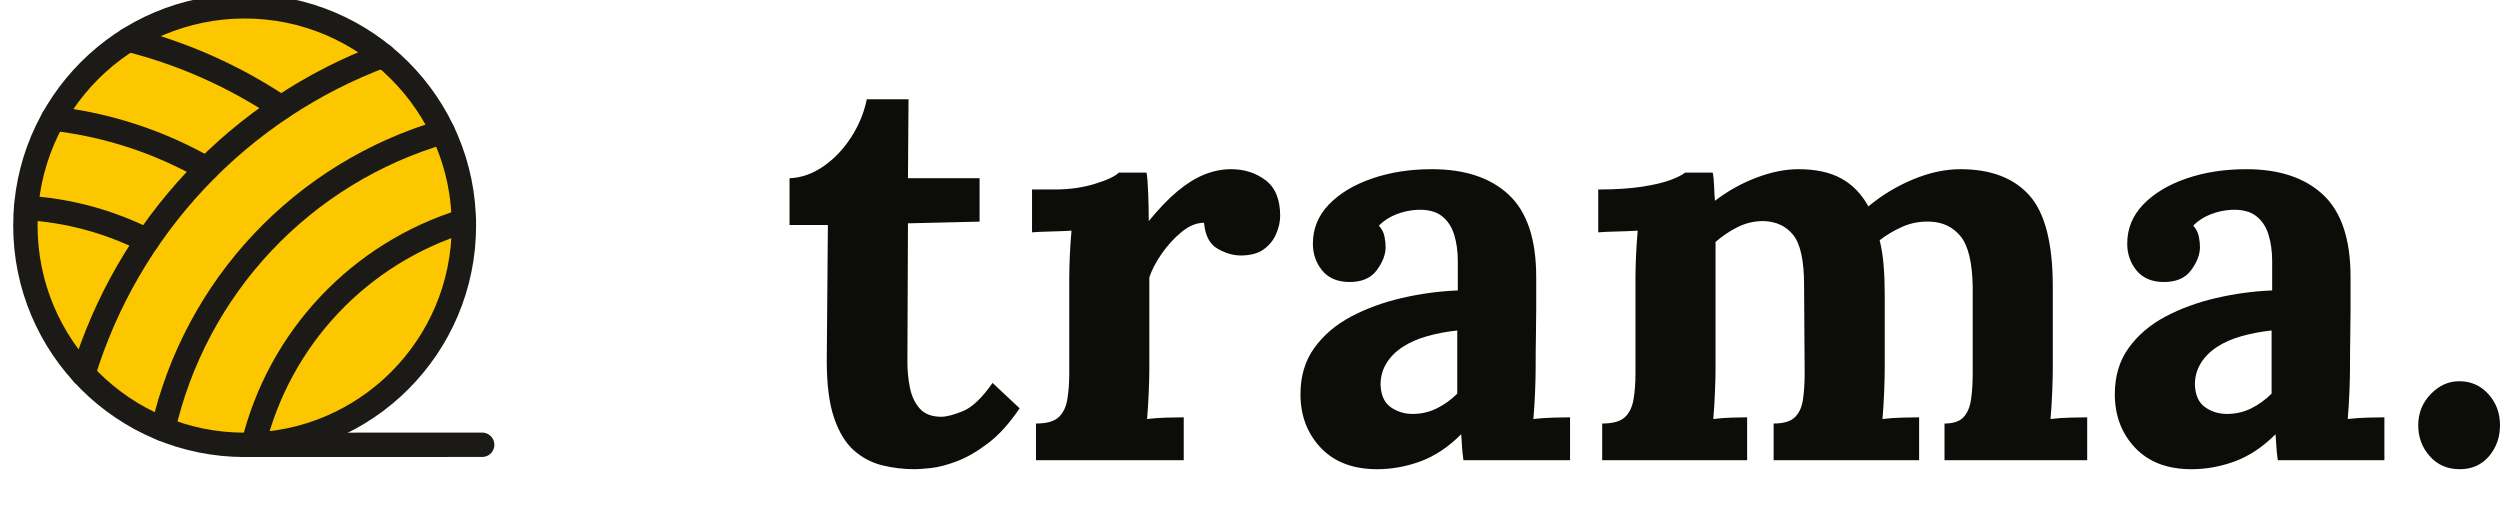
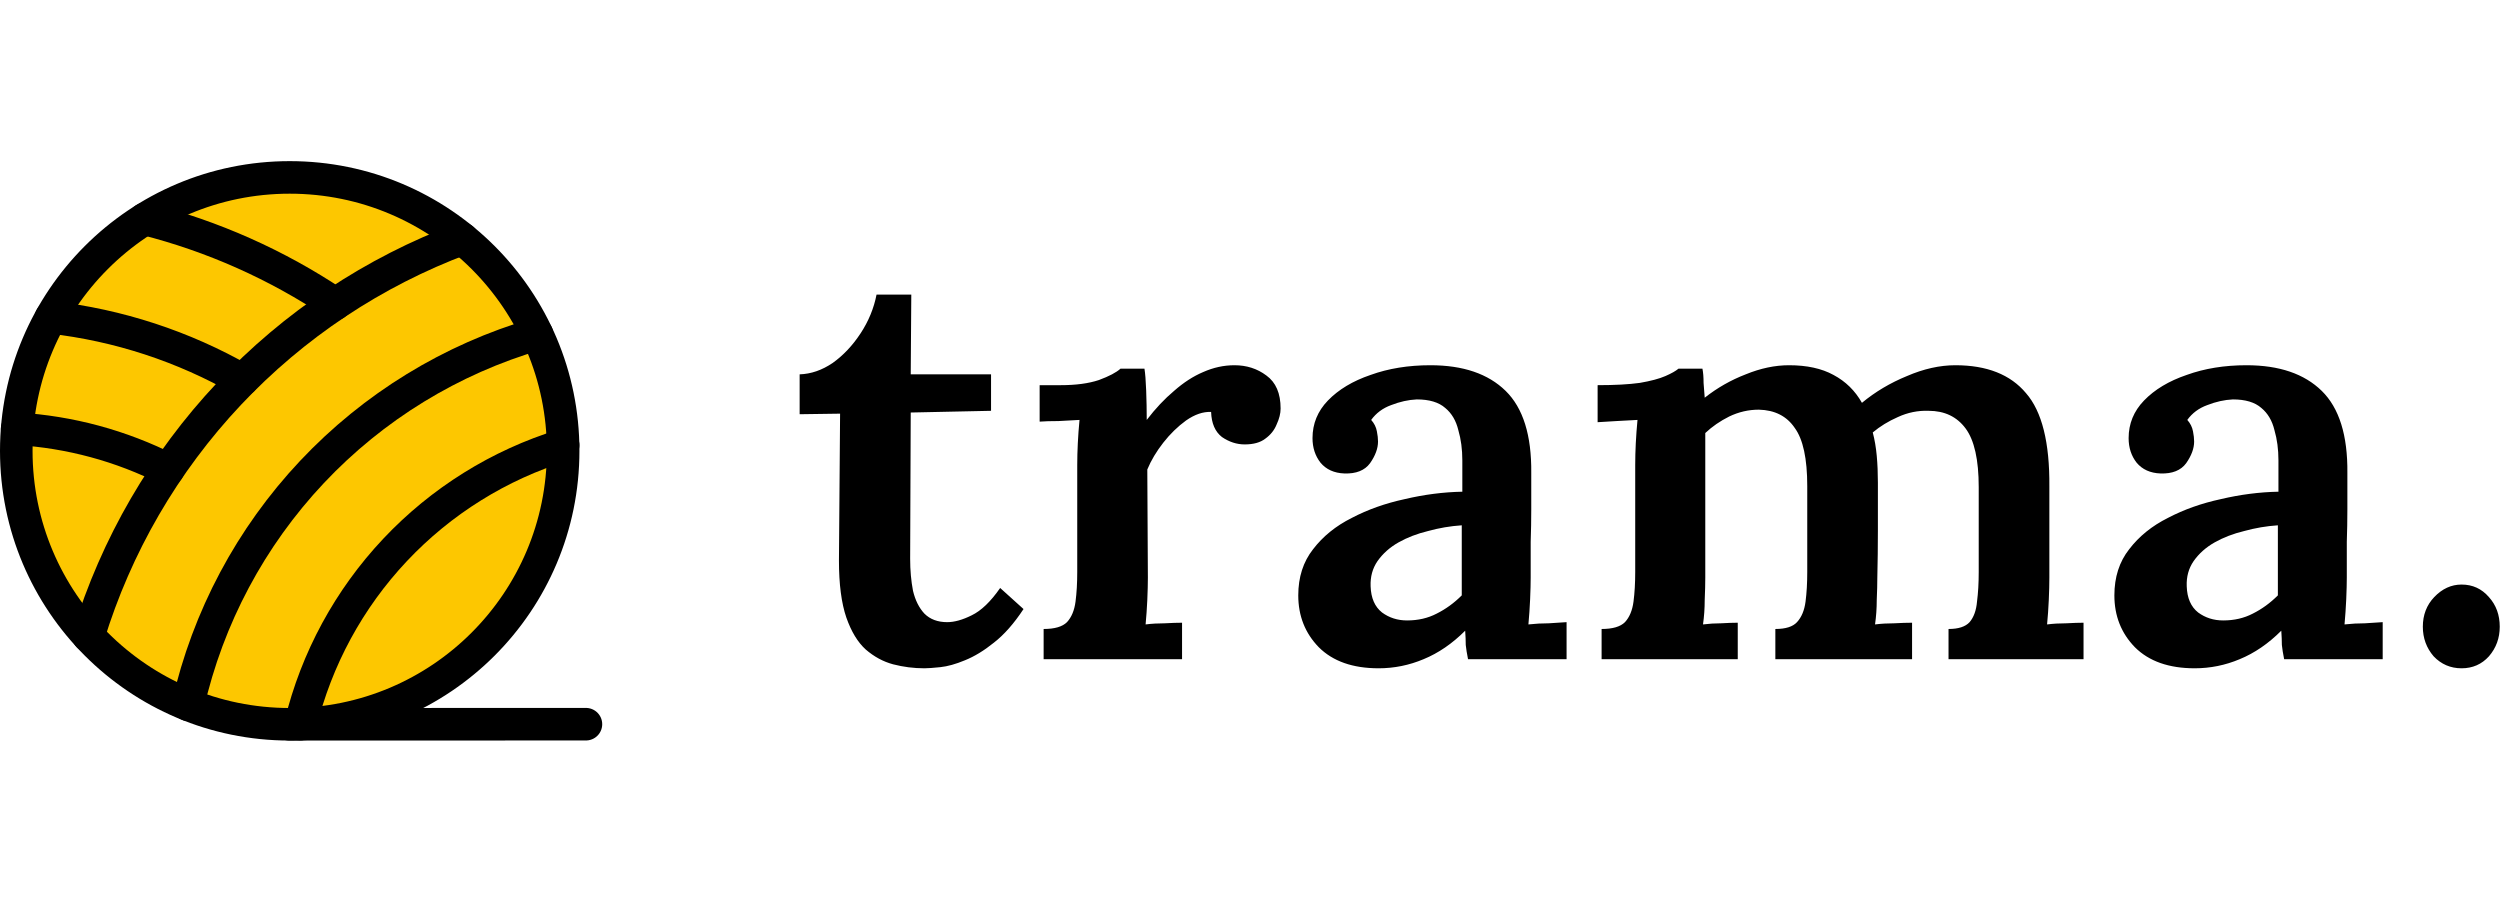
- <svg xmlns="http://www.w3.org/2000/svg" viewBox="0 0 4433 900" fill="none" role="img" aria-label="Trama">
-   <g transform="translate(0 -50) scale(0.9)">
-     <path d="M482 932L950 931.865" stroke="#1b1a17" stroke-width="48" stroke-linecap="round" stroke-linejoin="round" />
-     <path d="M482 932C720.587 932 914 738.587 914 500C914 261.413 720.587 68 482 68C243.413 68 50 261.413 50 500C50 738.587 243.413 932 482 932Z" fill="#FDC700" />
-     <path d="M482 932C720.587 932 914 738.587 914 500C914 261.413 720.587 68 482 68C243.413 68 50 261.413 50 500C50 738.587 243.413 932 482 932Z" stroke="#1b1a17" stroke-width="48" stroke-linecap="round" stroke-linejoin="round" />
-     <path d="M321.351 901.13C352.711 763.241 420.356 636.24 517.285 533.275C614.213 430.31 736.9 355.124 872.646 315.5" fill="#FDC700" />
-     <path d="M321.351 901.13C352.711 763.241 420.356 636.24 517.285 533.275C614.213 430.31 736.9 355.124 872.646 315.5" stroke="#1b1a17" stroke-width="48" stroke-linecap="round" stroke-linejoin="round" />
-     <path d="M164.03 792.5C207.754 649.598 283.763 518.669 386.178 409.84C488.594 301.011 614.67 217.198 754.655 164.885" fill="#FDC700" />
-     <path d="M164.03 792.5C207.754 649.598 283.763 518.669 386.178 409.84C488.594 301.011 614.67 217.198 754.655 164.885" stroke="#1b1a17" stroke-width="48" stroke-linecap="round" stroke-linejoin="round" />
-     <path d="M499.101 931.685C524.242 828.621 575.685 733.84 648.406 656.6C721.126 579.36 812.637 522.302 914.001 491" fill="#FDC700" />
-     <path d="M499.101 931.685C524.242 828.621 575.685 733.84 648.406 656.6C721.126 579.36 812.637 522.302 914.001 491" stroke="#1b1a17" stroke-width="48" stroke-linecap="round" stroke-linejoin="round" />
-     <path d="M51.395 465.125C134.472 470.065 215.649 492.014 289.895 529.61" stroke="#1b1a17" stroke-width="48" stroke-linecap="round" stroke-linejoin="round" />
-     <path d="M104.854 289.176C211.294 301.273 314.147 334.96 407.119 388.176" stroke="#1b1a17" stroke-width="48" stroke-linecap="round" stroke-linejoin="round" />
-     <path d="M253.04 133.61C360.287 160.76 462.082 206.102 554 267.665" stroke="#1b1a17" stroke-width="48" stroke-linecap="round" stroke-linejoin="round" />
-   </g>
-   <path transform="translate(1383 816) scale(1 -1)" fill="#0C0C09" d="M239.0 -16.0Q209.0 -16.0 181.0 -9.0Q153.0 -2.0 131.0 17.5Q109.0 37.0 96.0 75.0Q83.0 113.0 83.0 176.0L85.0 417.0H17.0V500.0Q48.0 501.0 77.0 521.0Q106.0 541.0 126.5 573.0Q147.0 605.0 154.0 640.0H228.0L227.0 500.0H354.0V423.0L227.0 420.0L226.0 174.0Q226.0 151.0 230.5 128.5Q235.0 106.0 248.0 91.5Q261.0 77.0 286.0 77.0Q300.0 77.0 324.5 87.0Q349.0 97.0 377.0 137.0L425.0 92.0Q398.0 52.0 369.0 30.0Q340.0 8.0 313.5 -2.0Q287.0 -12.0 267.0 -14.0Q247.0 -16.0 239.0 -16.0Z M454.0 65.0Q482.0 65.0 494.0 76.0Q506.0 87.0 509.5 107.5Q513.0 128.0 513.0 154.0V322.0Q513.0 340.0 514.0 362.5Q515.0 385.0 517.0 407.0Q501.0 406.0 479.5 405.5Q458.0 405.0 447.0 404.0V480.0H487.0Q526.0 480.0 558.5 490.0Q591.0 500.0 601.0 510.0H650.0Q652.0 500.0 653.0 472.5Q654.0 445.0 654.0 424.0Q681.0 457.0 705.0 477.0Q729.0 497.0 752.5 506.5Q776.0 516.0 800.0 516.0Q835.0 516.0 861.0 496.5Q887.0 477.0 887.0 433.0Q887.0 418.0 880.0 401.5Q873.0 385.0 858.0 374.0Q843.0 363.0 817.0 363.0Q797.0 363.0 776.0 375.0Q755.0 387.0 752.0 421.0Q732.0 421.0 712.0 404.5Q692.0 388.0 676.5 365.5Q661.0 343.0 655.0 324.0V161.0Q655.0 147.0 654.0 121.5Q653.0 96.0 651.0 73.0Q667.0 75.0 686.5 75.5Q706.0 76.0 716.0 76.0V0.0H454.0Z M1212.0 0.0Q1210.0 14.0 1209.5 23.5Q1209.0 33.0 1208.0 46.0Q1174.0 12.0 1136.0 -2.0Q1098.0 -16.0 1059.0 -16.0Q995.0 -16.0 959.0 22.0Q923.0 60.0 923.0 117.0Q923.0 165.0 947.5 199.0Q972.0 233.0 1012.5 254.5Q1053.0 276.0 1102.5 287.5Q1152.0 299.0 1202.0 301.0V353.0Q1202.0 379.0 1195.5 400.0Q1189.0 421.0 1173.5 433.0Q1158.0 445.0 1130.0 444.0Q1111.0 443.0 1093.0 436.0Q1075.0 429.0 1062.0 416.0Q1070.0 407.0 1072.0 396.5Q1074.0 386.0 1074.0 378.0Q1074.0 358.0 1058.0 336.5Q1042.0 315.0 1007.0 316.0Q977.0 317.0 961.0 337.0Q945.0 357.0 945.0 384.0Q945.0 424.0 973.5 453.5Q1002.0 483.0 1050.0 499.5Q1098.0 516.0 1156.0 516.0Q1244.0 516.0 1292.5 470.5Q1341.0 425.0 1341.0 325.0Q1341.0 291.0 1341.0 267.0Q1341.0 243.0 1340.5 219.0Q1340.0 195.0 1340.0 161.0Q1340.0 147.0 1339.0 121.5Q1338.0 96.0 1336.0 73.0Q1353.0 75.0 1372.0 75.5Q1391.0 76.0 1401.0 76.0V0.0ZM1201.0 230.0Q1173.0 227.0 1148.0 220.0Q1123.0 213.0 1104.5 201.0Q1086.0 189.0 1075.5 172.0Q1065.0 155.0 1065.0 134.0Q1066.0 106.0 1083.0 94.0Q1100.0 82.0 1122.0 82.0Q1145.0 82.0 1165.0 92.0Q1185.0 102.0 1201.0 118.0Q1201.0 128.0 1201.0 137.5Q1201.0 147.0 1201.0 157.0Q1201.0 175.0 1201.0 193.5Q1201.0 212.0 1201.0 230.0Z M1458.0 0.0V65.0Q1486.0 65.0 1498.0 76.0Q1510.0 87.0 1513.5 107.5Q1517.0 128.0 1517.0 154.0V322.0Q1517.0 340.0 1518.0 362.5Q1519.0 385.0 1521.0 407.0Q1505.0 406.0 1483.5 405.5Q1462.0 405.0 1451.0 404.0V480.0Q1497.0 480.0 1529.0 485.0Q1561.0 490.0 1579.5 497.0Q1598.0 504.0 1605.0 510.0H1654.0Q1656.0 500.0 1656.5 485.0Q1657.0 470.0 1658.0 460.0Q1692.0 486.0 1731.5 501.0Q1771.0 516.0 1806.0 516.0Q1852.0 516.0 1882.0 499.5Q1912.0 483.0 1930.0 450.0Q1966.0 480.0 2009.5 498.0Q2053.0 516.0 2093.0 516.0Q2174.0 516.0 2215.5 469.5Q2257.0 423.0 2257.0 308.0V161.0Q2257.0 147.0 2256.0 121.5Q2255.0 96.0 2253.0 73.0Q2269.0 75.0 2288.5 75.5Q2308.0 76.0 2318.0 76.0V0.0H2065.0V65.0Q2088.0 65.0 2098.5 76.0Q2109.0 87.0 2112.0 107.5Q2115.0 128.0 2115.0 154.0V307.0Q2114.0 372.0 2093.5 397.0Q2073.0 422.0 2039.0 423.0Q2013.0 424.0 1990.5 414.0Q1968.0 404.0 1950.0 390.0Q1955.0 370.0 1957.0 346.0Q1959.0 322.0 1959.0 295.0Q1959.0 261.0 1959.0 228.0Q1959.0 195.0 1959.0 161.0Q1959.0 147.0 1958.0 121.5Q1957.0 96.0 1955.0 73.0Q1971.0 75.0 1990.0 75.5Q2009.0 76.0 2020.0 76.0V0.0H1762.0V65.0Q1788.0 65.0 1799.5 76.0Q1811.0 87.0 1814.0 107.5Q1817.0 128.0 1817.0 154.0L1816.0 310.0Q1816.0 375.0 1797.0 399.0Q1778.0 423.0 1744.0 424.0Q1719.0 424.0 1697.5 413.0Q1676.0 402.0 1659.0 387.0Q1659.0 374.0 1659.0 362.0Q1659.0 350.0 1659.0 337.0V161.0Q1659.0 147.0 1658.0 121.5Q1657.0 96.0 1655.0 73.0Q1671.0 75.0 1688.0 75.5Q1705.0 76.0 1715.0 76.0V0.0Z M2656.0 0.0Q2654.0 14.0 2653.5 23.5Q2653.0 33.0 2652.0 46.0Q2618.0 12.0 2580.0 -2.0Q2542.0 -16.0 2503.0 -16.0Q2439.0 -16.0 2403.0 22.0Q2367.0 60.0 2367.0 117.0Q2367.0 165.0 2391.5 199.0Q2416.0 233.0 2456.5 254.5Q2497.0 276.0 2546.5 287.5Q2596.0 299.0 2646.0 301.0V353.0Q2646.0 379.0 2639.5 400.0Q2633.0 421.0 2617.5 433.0Q2602.0 445.0 2574.0 444.0Q2555.0 443.0 2537.0 436.0Q2519.0 429.0 2506.0 416.0Q2514.0 407.0 2516.0 396.5Q2518.0 386.0 2518.0 378.0Q2518.0 358.0 2502.0 336.5Q2486.0 315.0 2451.0 316.0Q2421.0 317.0 2405.0 337.0Q2389.0 357.0 2389.0 384.0Q2389.0 424.0 2417.5 453.5Q2446.0 483.0 2494.0 499.5Q2542.0 516.0 2600.0 516.0Q2688.0 516.0 2736.5 470.5Q2785.0 425.0 2785.0 325.0Q2785.0 291.0 2785.0 267.0Q2785.0 243.0 2784.5 219.0Q2784.0 195.0 2784.0 161.0Q2784.0 147.0 2783.0 121.5Q2782.0 96.0 2780.0 73.0Q2797.0 75.0 2816.0 75.5Q2835.0 76.0 2845.0 76.0V0.0ZM2645.0 230.0Q2617.0 227.0 2592.0 220.0Q2567.0 213.0 2548.5 201.0Q2530.0 189.0 2519.5 172.0Q2509.0 155.0 2509.0 134.0Q2510.0 106.0 2527.0 94.0Q2544.0 82.0 2566.0 82.0Q2589.0 82.0 2609.0 92.0Q2629.0 102.0 2645.0 118.0Q2645.0 128.0 2645.0 137.5Q2645.0 147.0 2645.0 157.0Q2645.0 175.0 2645.0 193.5Q2645.0 212.0 2645.0 230.0Z M2978.5 -16.0Q2946.0 -16.0 2925.5 7.0Q2905.0 30.0 2905.0 62.0Q2905.0 94.0 2927.0 117.0Q2949.0 140.0 2977.7 140.0Q3008.9 140.0 3029.4 117.2Q3050.0 94.4 3050.0 62.0Q3050.0 30.0 3030.5 7.0Q3011.0 -16.0 2978.5 -16.0Z" />
+ <svg xmlns="http://www.w3.org/2000/svg" width="3072" height="1108" viewBox="130 -53.8 3072 1107.6" fill="none" role="img" aria-label="Trama">
+   <path d="M486 836L850 835.895" stroke="black" stroke-width="40" stroke-linecap="round" stroke-linejoin="round" />
+   <path d="M486 836C671.568 836 822 685.568 822 500C822 314.432 671.568 164 486 164C300.432 164 150 314.432 150 500C150 685.568 300.432 836 486 836Z" fill="#FDC700" stroke="black" stroke-width="40" stroke-linecap="round" stroke-linejoin="round" />
+   <path d="M361.05 811.99C385.441 704.743 438.055 605.964 513.443 525.88C588.832 445.797 684.256 387.319 789.835 356.5" fill="#FDC700" />
+   <path d="M361.05 811.99C385.441 704.743 438.055 605.964 513.443 525.88C588.832 445.797 684.256 387.319 789.835 356.5" stroke="black" stroke-width="40" stroke-linecap="round" stroke-linejoin="round" />
+   <path d="M238.69 727.5C272.698 616.355 331.816 514.521 411.472 429.876C491.129 345.231 589.188 280.044 698.065 239.355" fill="#FDC700" />
+   <path d="M238.69 727.5C272.698 616.355 331.816 514.521 411.472 429.876C491.129 345.231 589.188 280.044 698.065 239.355" stroke="black" stroke-width="40" stroke-linecap="round" stroke-linejoin="round" />
+   <path d="M499.3 835.755C518.855 755.594 558.866 681.875 615.427 621.8C671.987 561.724 743.162 517.346 822 493" fill="#FDC700" />
+   <path d="M499.3 835.755C518.855 755.594 558.866 681.875 615.427 621.8C671.987 561.724 743.162 517.346 822 493" stroke="black" stroke-width="40" stroke-linecap="round" stroke-linejoin="round" />
+   <path d="M151.085 472.875C215.7 476.718 278.838 493.788 336.585 523.03L151.085 472.875Z" fill="#FDC700" />
+   <path d="M151.085 472.875C215.7 476.718 278.838 493.788 336.585 523.03" stroke="black" stroke-width="40" stroke-linecap="round" stroke-linejoin="round" />
+   <path d="M192.665 336.025C275.451 345.435 355.447 371.636 427.76 413.025L192.665 336.025Z" fill="#FDC700" />
+   <path d="M192.665 336.025C275.451 345.435 355.447 371.636 427.76 413.025" stroke="black" stroke-width="40" stroke-linecap="round" stroke-linejoin="round" />
+   <path d="M307.92 215.03C391.334 236.147 470.508 271.413 542 319.295L307.92 215.03Z" fill="#FDC700" />
+   <path d="M307.92 215.03C391.334 236.147 470.508 271.413 542 319.295" stroke="black" stroke-width="40" stroke-linecap="round" stroke-linejoin="round" />
+   <path d="M1265.9 767.2C1252.83 767.2 1240 765.567 1227.4 762.3C1215.27 759.033 1204.07 752.967 1193.8 744.1C1184 735.233 1176.07 722.167 1170 704.9C1163.93 687.167 1160.9 663.833 1160.9 634.9L1162.3 454.3L1112.6 455V406C1126.6 405.533 1140.13 400.867 1153.2 392C1166.27 382.667 1177.7 370.533 1187.5 355.6C1197.3 340.667 1203.83 324.8 1207.1 308H1249.8L1249.1 406H1347.8V450.8L1249.1 452.9L1248.4 632.8C1248.4 646.8 1249.57 659.867 1251.9 672C1254.7 683.667 1259.37 693 1265.9 700C1272.9 707 1282.23 710.5 1293.9 710.5C1302.77 710.5 1312.8 707.7 1324 702.1C1335.67 696.5 1347.33 685.3 1359 668.5L1387.7 694.4C1376.03 712.133 1363.9 725.9 1351.3 735.7C1339.17 745.5 1327.27 752.733 1315.6 757.4C1304.4 762.067 1294.37 764.867 1285.5 765.8C1276.63 766.733 1270.1 767.2 1265.9 767.2ZM1412.41 718.9C1425.94 718.9 1435.51 716.1 1441.11 710.5C1446.71 704.433 1450.21 696.033 1451.61 685.3C1453.01 674.567 1453.71 662.433 1453.71 648.9V517.3C1453.71 508.9 1453.94 500.033 1454.41 490.7C1454.87 481.367 1455.57 471.8 1456.51 462C1448.57 462.467 1439.94 462.933 1430.61 463.4C1421.27 463.4 1413.57 463.633 1407.51 464.1V419.3H1433.41C1452.07 419.3 1467.71 417.2 1480.31 413C1492.91 408.333 1501.77 403.667 1506.91 399H1536.31C1537.24 404.6 1537.94 413.467 1538.41 425.6C1538.87 437.733 1539.11 449.867 1539.11 462C1549.84 448 1561.04 436.1 1572.71 426.3C1584.37 416.033 1596.27 408.333 1608.41 403.2C1621.01 397.6 1633.84 394.8 1646.91 394.8C1661.84 394.8 1674.91 399 1686.11 407.4C1697.77 415.8 1703.61 429.333 1703.61 448C1703.61 454.067 1701.97 460.6 1698.71 467.6C1695.91 474.6 1691.24 480.433 1684.71 485.1C1678.64 489.767 1670.24 492.1 1659.51 492.1C1649.71 492.1 1640.37 489.067 1631.51 483C1623.11 476.467 1618.67 466.2 1618.21 452.2C1608.41 451.733 1598.14 455.233 1587.41 462.7C1577.14 470.167 1567.81 479.267 1559.41 490C1551.01 500.733 1544.47 511.7 1539.81 522.9L1540.51 655.9C1540.51 663.367 1540.27 672.467 1539.81 683.2C1539.34 693.467 1538.64 703.5 1537.71 713.3C1545.17 712.367 1553.11 711.9 1561.51 711.9C1569.91 711.433 1576.91 711.2 1582.51 711.2V756H1412.41V718.9ZM1933.91 756C1932.51 749 1931.58 743.167 1931.11 738.5C1931.11 733.367 1930.88 727.533 1930.41 721C1914.55 736.867 1897.51 748.533 1879.31 756C1861.58 763.467 1843.15 767.2 1824.01 767.2C1792.28 767.2 1767.78 758.567 1750.51 741.3C1733.71 724.033 1725.31 702.8 1725.31 677.6C1725.31 655.2 1731.38 636.3 1743.51 620.9C1755.65 605.033 1771.51 592.2 1791.11 582.4C1810.71 572.133 1832.41 564.433 1856.21 559.3C1880.01 553.7 1903.58 550.667 1926.91 550.2V511.7C1926.91 498.167 1925.28 485.8 1922.01 474.6C1919.21 462.933 1913.85 453.833 1905.91 447.3C1897.98 440.3 1886.31 436.8 1870.91 436.8C1860.65 437.267 1850.15 439.6 1839.41 443.8C1829.15 447.533 1820.98 453.6 1814.91 462C1818.65 466.2 1820.98 470.867 1821.91 476C1822.85 480.667 1823.31 484.867 1823.31 488.6C1823.31 497 1820.05 505.867 1813.51 515.2C1806.98 524.067 1796.48 528.267 1782.01 527.8C1769.41 527.333 1759.61 522.9 1752.61 514.5C1746.08 506.1 1742.81 496.067 1742.81 484.4C1742.81 466.667 1749.11 451.267 1761.71 438.2C1774.78 424.667 1792.28 414.167 1814.21 406.7C1836.15 398.767 1860.65 394.8 1887.71 394.8C1927.85 394.8 1958.65 405.3 1980.11 426.3C2001.58 447.3 2012.08 480.9 2011.61 527.1C2011.61 543.433 2011.61 558.367 2011.61 571.9C2011.61 584.967 2011.38 598.267 2010.91 611.8C2010.91 624.867 2010.91 639.567 2010.91 655.9C2010.91 662.9 2010.68 671.767 2010.21 682.5C2009.75 692.767 2009.05 703.033 2008.11 713.3C2016.51 712.367 2024.91 711.9 2033.31 711.9C2042.18 711.433 2049.41 710.967 2055.01 710.5V756H1933.91ZM1926.21 591.5C1912.21 592.433 1898.45 594.767 1884.91 598.5C1871.38 601.767 1859.25 606.433 1848.51 612.5C1837.78 618.567 1829.15 626.267 1822.61 635.6C1816.55 644.467 1813.75 654.733 1814.21 666.4C1814.68 680.867 1819.35 691.6 1828.21 698.6C1837.08 705.133 1847.35 708.4 1859.01 708.4C1872.55 708.4 1884.68 705.6 1895.41 700C1906.61 694.4 1916.88 686.933 1926.21 677.6C1926.21 672.933 1926.21 668.033 1926.21 662.9C1926.21 657.767 1926.21 652.633 1926.21 647.5C1926.21 640.967 1926.21 632.8 1926.21 623C1926.21 613.2 1926.21 602.7 1926.21 591.5ZM2098.05 756V718.9C2111.59 718.9 2121.15 716.1 2126.75 710.5C2132.35 704.433 2135.85 696.033 2137.25 685.3C2138.65 674.567 2139.35 662.433 2139.35 648.9V517.3C2139.35 508.9 2139.59 500.033 2140.05 490.7C2140.52 481.367 2141.22 471.8 2142.15 462C2134.22 462.467 2125.59 462.933 2116.25 463.4C2106.92 463.867 2099.22 464.333 2093.15 464.8V419.3C2114.15 419.3 2131.42 418.367 2144.95 416.5C2158.49 414.167 2168.99 411.367 2176.45 408.1C2183.92 404.833 2189.29 401.8 2192.55 399H2221.95C2222.89 403.667 2223.35 409.5 2223.35 416.5C2223.82 423.033 2224.29 429.1 2224.75 434.7C2240.15 422.567 2256.95 413 2275.15 406C2293.35 398.533 2311.09 394.8 2328.35 394.8C2350.29 394.8 2368.49 398.767 2382.95 406.7C2397.89 414.633 2409.55 426.067 2417.95 441C2434.29 427.467 2452.72 416.5 2473.25 408.1C2493.79 399.233 2513.62 394.8 2532.75 394.8C2571.49 394.8 2600.42 406.233 2619.55 429.1C2639.15 451.5 2648.72 489.767 2648.25 543.9V655.9C2648.25 663.367 2648.02 672.467 2647.55 683.2C2647.09 693.467 2646.39 703.5 2645.45 713.3C2652.92 712.367 2660.85 711.9 2669.25 711.9C2677.65 711.433 2684.65 711.2 2690.25 711.2V756H2524.35V718.9C2536.49 718.9 2545.12 716.1 2550.25 710.5C2555.39 704.433 2558.42 696.033 2559.35 685.3C2560.75 674.567 2561.45 662.433 2561.45 648.9V544.6C2561.45 511 2556.09 486.967 2545.35 472.5C2534.62 458.033 2519.45 450.8 2499.85 450.8C2486.79 450.333 2474.19 452.9 2462.05 458.5C2450.39 463.633 2440.12 469.933 2431.25 477.4C2433.59 486.267 2435.22 495.833 2436.15 506.1C2437.09 516.367 2437.55 527.333 2437.55 539C2437.55 558.6 2437.55 578.2 2437.55 597.8C2437.55 616.933 2437.32 636.3 2436.85 655.9C2436.85 663.367 2436.62 672.467 2436.15 683.2C2436.15 693.467 2435.45 703.5 2434.05 713.3C2441.52 712.367 2449.45 711.9 2457.85 711.9C2466.25 711.433 2473.49 711.2 2479.55 711.2V756H2311.55V718.9C2324.15 718.9 2333.02 716.1 2338.15 710.5C2343.75 704.433 2347.25 696.033 2348.65 685.3C2350.05 674.567 2350.75 662.433 2350.75 648.9V543.2C2350.75 509.6 2345.62 485.8 2335.35 471.8C2325.55 457.333 2310.85 449.867 2291.25 449.4C2278.65 449.4 2266.52 452.2 2254.85 457.8C2243.65 463.4 2233.85 470.167 2225.45 478.1C2225.45 484.167 2225.45 490.233 2225.45 496.3C2225.45 501.9 2225.45 507.733 2225.45 513.8V655.9C2225.45 663.367 2225.22 672.467 2224.75 683.2C2224.75 693.467 2224.05 703.5 2222.65 713.3C2230.12 712.367 2237.59 711.9 2245.05 711.9C2252.99 711.433 2259.75 711.2 2265.35 711.2V756H2098.05ZM2936.75 756C2935.35 749 2934.41 743.167 2933.95 738.5C2933.95 733.367 2933.71 727.533 2933.25 721C2917.38 736.867 2900.35 748.533 2882.15 756C2864.41 763.467 2845.98 767.2 2826.85 767.2C2795.11 767.2 2770.61 758.567 2753.35 741.3C2736.55 724.033 2728.15 702.8 2728.15 677.6C2728.15 655.2 2734.21 636.3 2746.35 620.9C2758.48 605.033 2774.35 592.2 2793.95 582.4C2813.55 572.133 2835.25 564.433 2859.05 559.3C2882.85 553.7 2906.41 550.667 2929.75 550.2V511.7C2929.75 498.167 2928.11 485.8 2924.85 474.6C2922.05 462.933 2916.68 453.833 2908.75 447.3C2900.81 440.3 2889.15 436.8 2873.75 436.8C2863.48 437.267 2852.98 439.6 2842.25 443.8C2831.98 447.533 2823.81 453.6 2817.75 462C2821.48 466.2 2823.81 470.867 2824.75 476C2825.68 480.667 2826.15 484.867 2826.15 488.6C2826.15 497 2822.88 505.867 2816.35 515.2C2809.81 524.067 2799.31 528.267 2784.85 527.8C2772.25 527.333 2762.45 522.9 2755.45 514.5C2748.91 506.1 2745.65 496.067 2745.65 484.4C2745.65 466.667 2751.95 451.267 2764.55 438.2C2777.61 424.667 2795.11 414.167 2817.05 406.7C2838.98 398.767 2863.48 394.8 2890.55 394.8C2930.68 394.8 2961.48 405.3 2982.95 426.3C3004.41 447.3 3014.91 480.9 3014.45 527.1C3014.45 543.433 3014.45 558.367 3014.45 571.9C3014.45 584.967 3014.21 598.267 3013.75 611.8C3013.75 624.867 3013.75 639.567 3013.75 655.9C3013.75 662.9 3013.51 671.767 3013.05 682.5C3012.58 692.767 3011.88 703.033 3010.95 713.3C3019.35 712.367 3027.75 711.9 3036.15 711.9C3045.01 711.433 3052.25 710.967 3057.85 710.5V756H2936.75ZM2929.05 591.5C2915.05 592.433 2901.28 594.767 2887.75 598.5C2874.21 601.767 2862.08 606.433 2851.35 612.5C2840.61 618.567 2831.98 626.267 2825.45 635.6C2819.38 644.467 2816.58 654.733 2817.05 666.4C2817.51 680.867 2822.18 691.6 2831.05 698.6C2839.91 705.133 2850.18 708.4 2861.85 708.4C2875.38 708.4 2887.51 705.6 2898.25 700C2909.45 694.4 2919.71 686.933 2929.05 677.6C2929.05 672.933 2929.05 668.033 2929.05 662.9C2929.05 657.767 2929.05 652.633 2929.05 647.5C2929.05 640.967 2929.05 632.8 2929.05 623C2929.05 613.2 2929.05 602.7 2929.05 591.5ZM3154.78 767.2C3141.25 767.2 3129.82 762.3 3120.48 752.5C3111.62 742.233 3107.18 730.1 3107.18 716.1C3107.18 701.633 3111.85 689.5 3121.18 679.7C3130.98 669.433 3142.18 664.3 3154.78 664.3C3168.32 664.3 3179.52 669.433 3188.38 679.7C3197.25 689.5 3201.68 701.633 3201.68 716.1C3201.68 730.1 3197.25 742.233 3188.38 752.5C3179.52 762.3 3168.32 767.2 3154.78 767.2Z" fill="black" />
</svg>
